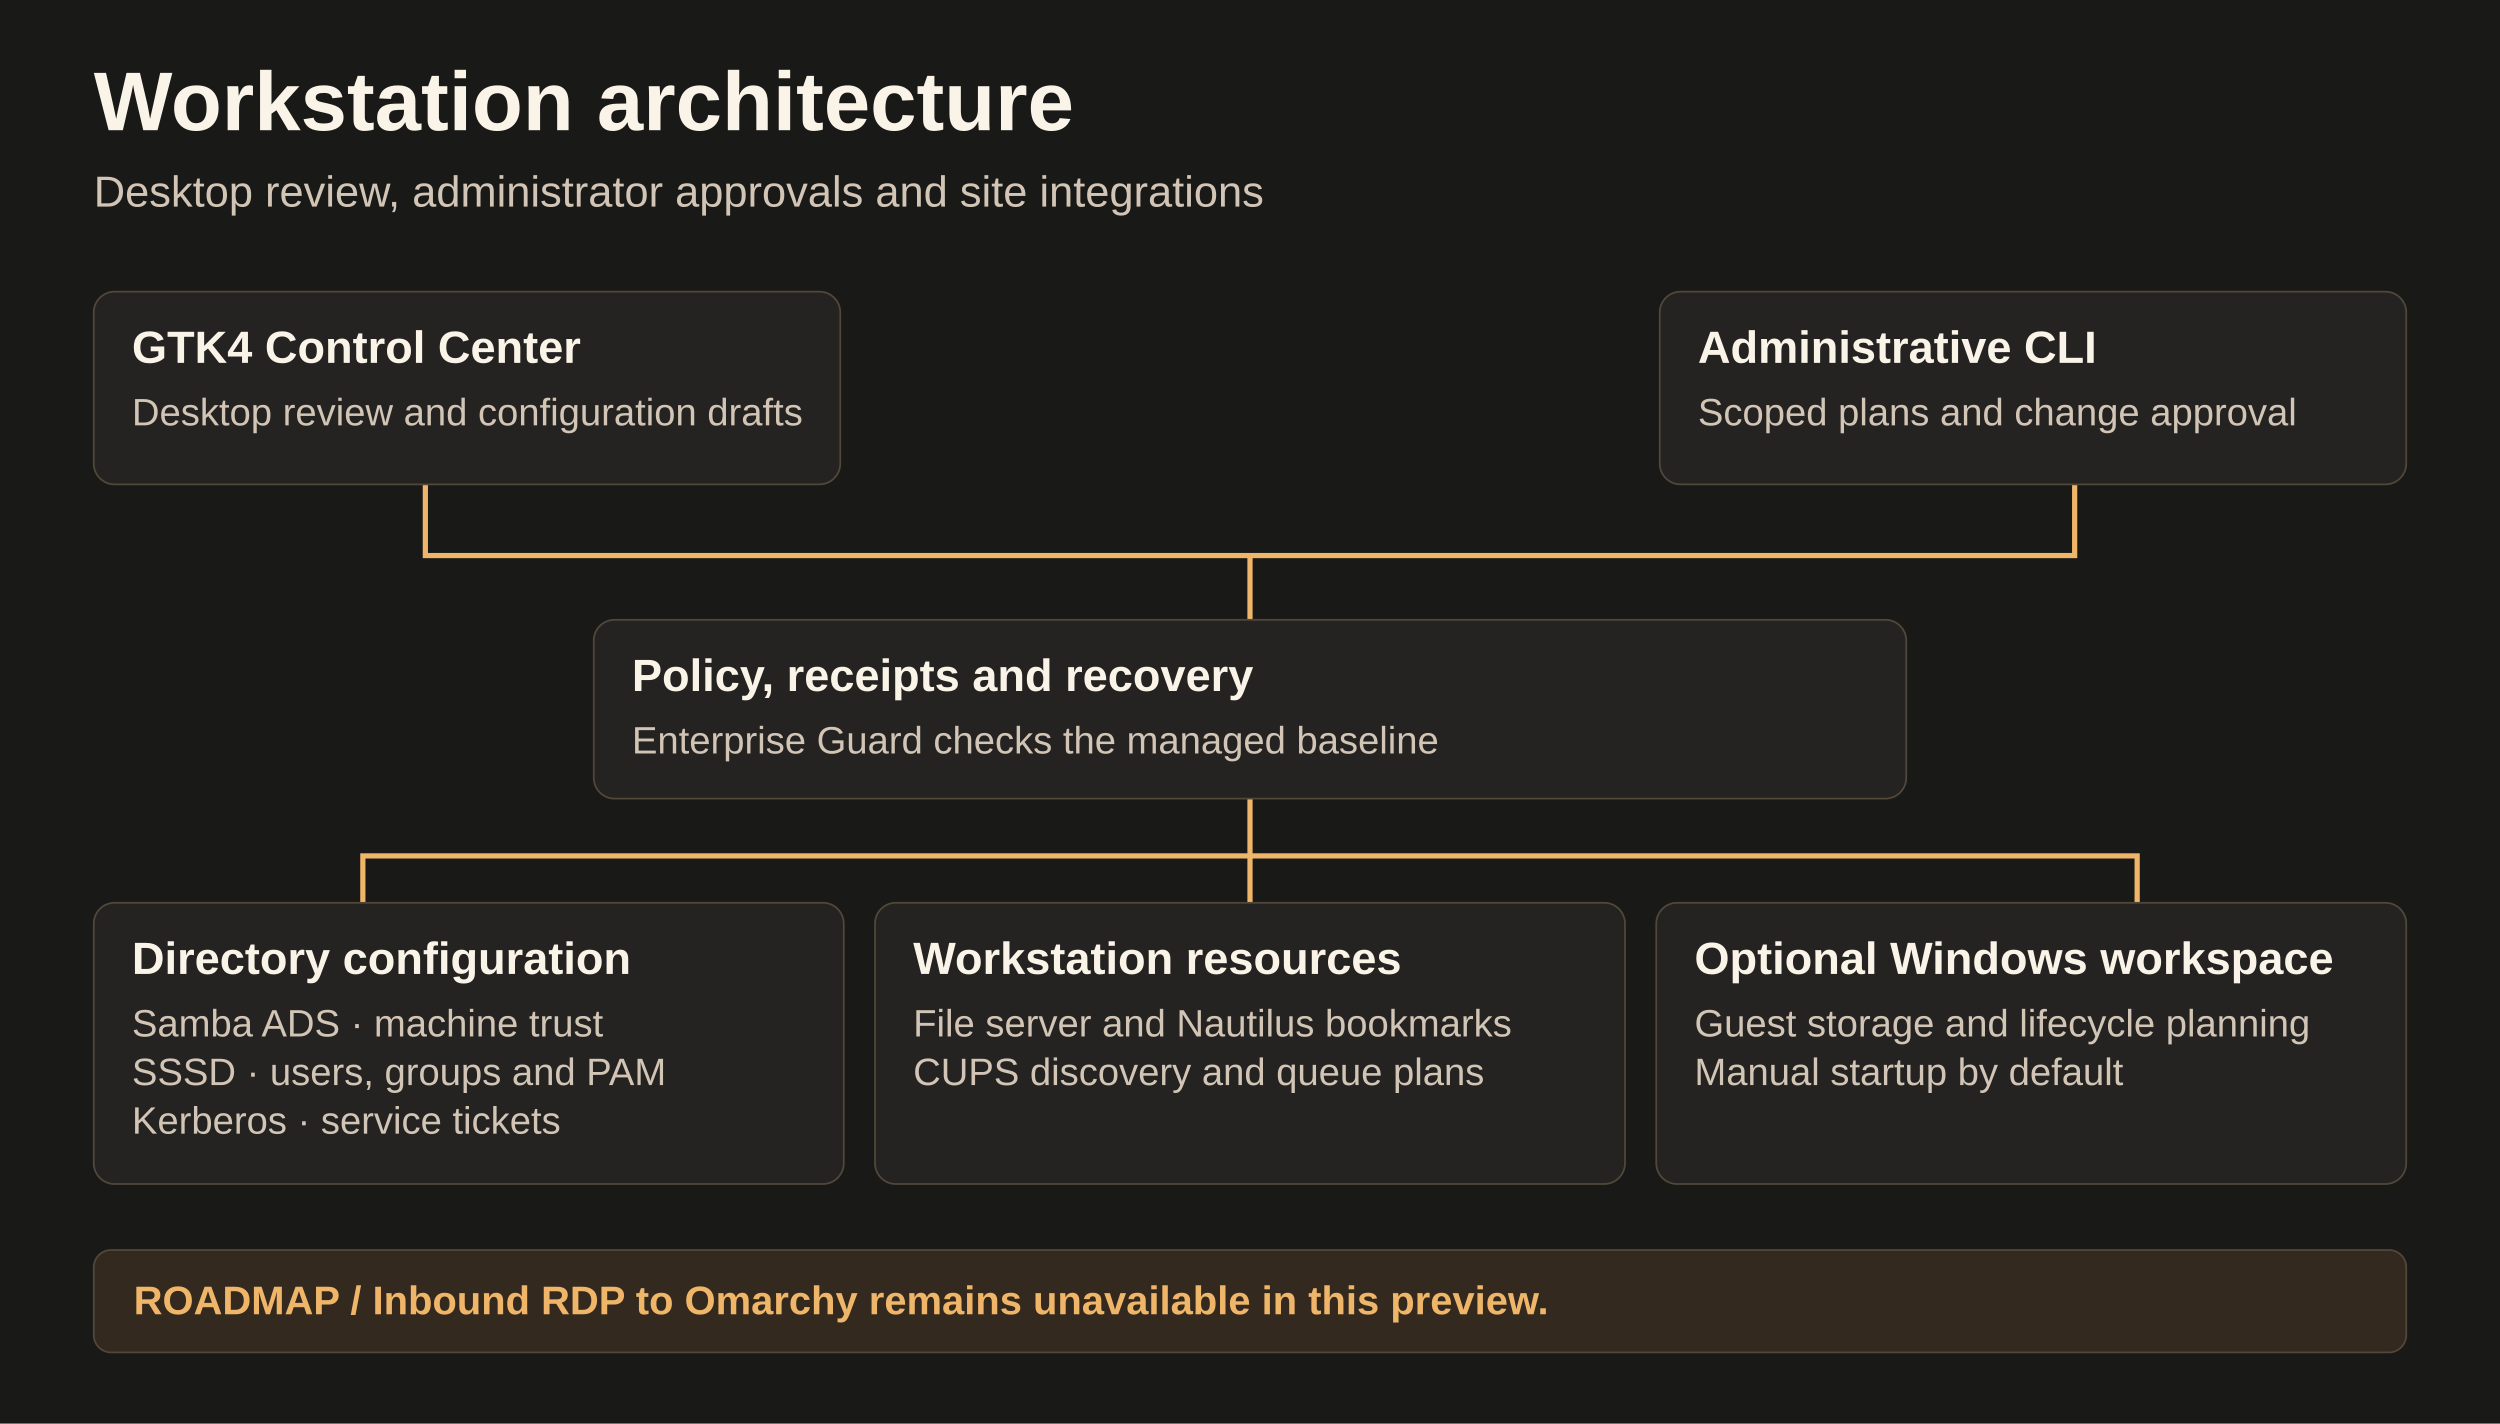
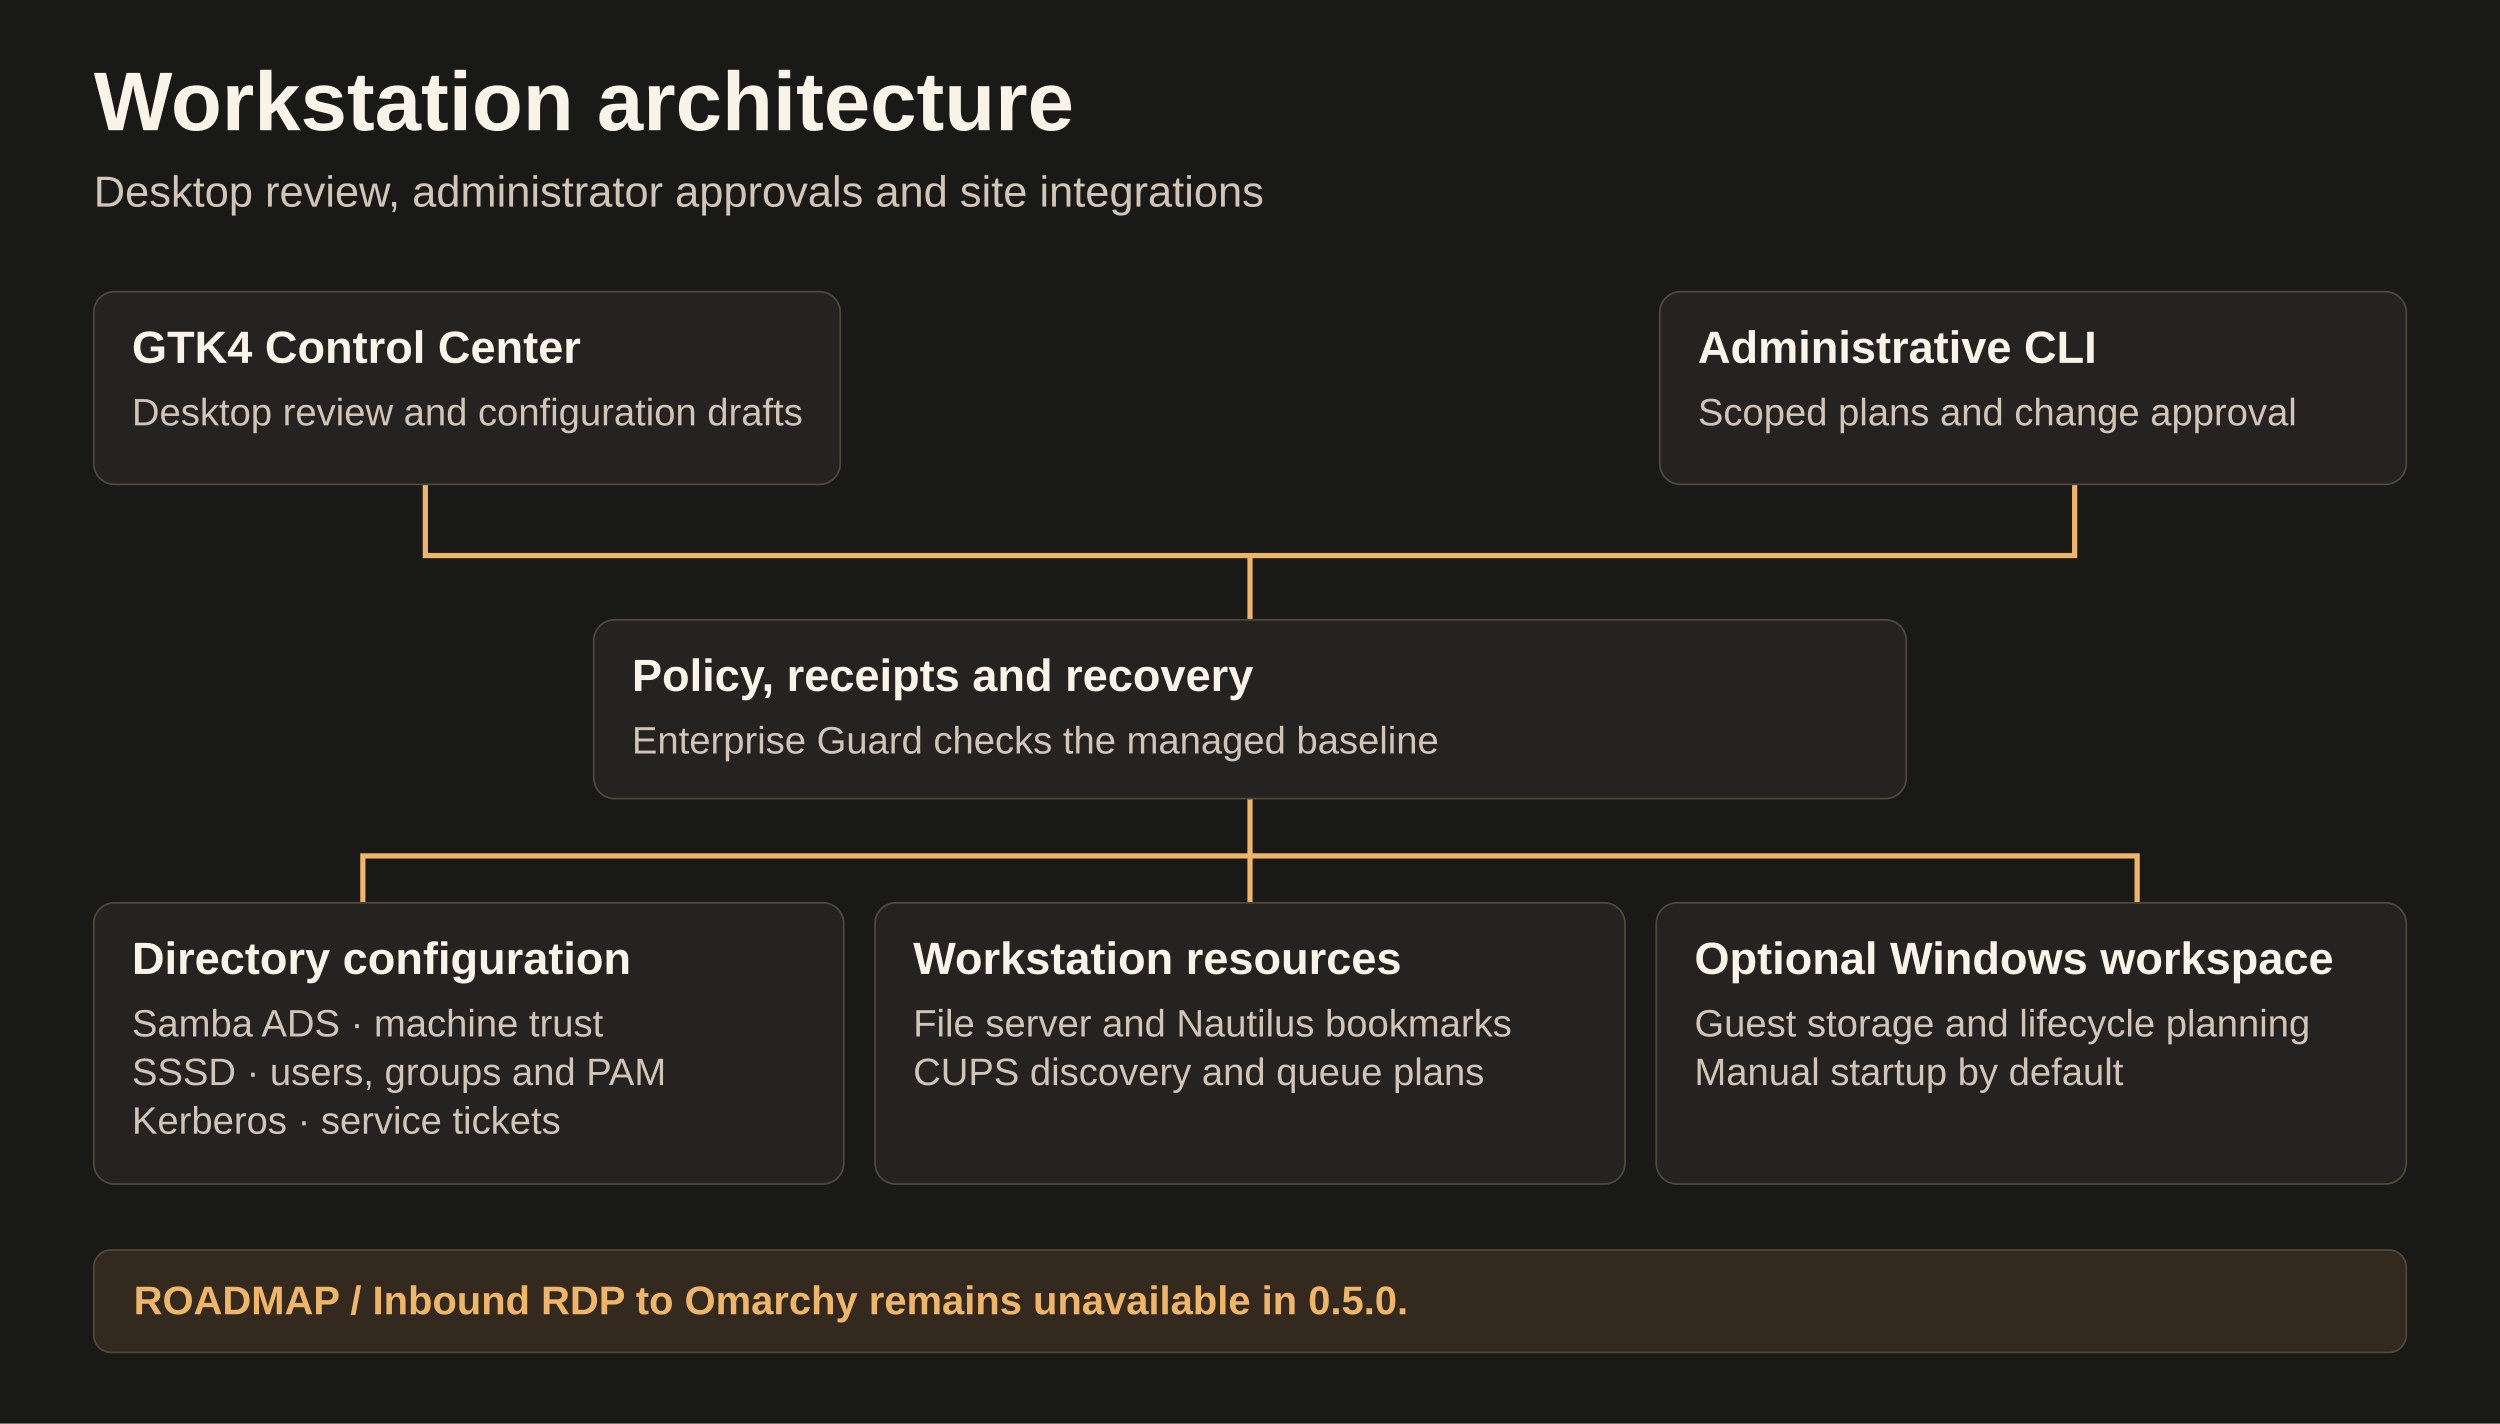
<svg xmlns="http://www.w3.org/2000/svg" viewBox="0 0 1440 820" width="1440" height="820" role="img" aria-labelledby="title">
  <rect x="0" y="0" width="1440" height="820" rx="0" fill="#191918" stroke="none" />
  <text x="54" y="75" fill="#faf3e8" font-family="Liberation Sans, sans-serif" font-size="48" font-weight="700">Workstation architecture</text>
  <text x="54" y="119" fill="#d2c5b6" font-family="Liberation Sans, sans-serif" font-size="25" font-weight="400">Desktop review, administrator approvals and site integrations</text>
  <path d="M245 279V320H720" fill="none" stroke="#efb568" stroke-width="3" />
  <path d="M1195 279V320H720" fill="none" stroke="#efb568" stroke-width="3" />
  <path d="M720 320V357" fill="none" stroke="#efb568" stroke-width="3" />
  <path d="M720 460V493H209V520" fill="none" stroke="#efb568" stroke-width="3" />
  <path d="M720 493V520" fill="none" stroke="#efb568" stroke-width="3" />
  <path d="M720 493H1231V520" fill="none" stroke="#efb568" stroke-width="3" />
  <rect x="54" y="168" width="430" height="111" rx="12" fill="#242321" stroke="#52483a" />
  <text x="76" y="209" fill="#faf3e8" font-family="Liberation Sans, sans-serif" font-size="26" font-weight="700">GTK4 Control Center</text>
  <text x="76" y="245" fill="#d2c5b6" font-family="Liberation Sans, sans-serif" font-size="22" font-weight="400">Desktop review and configuration drafts</text>
  <rect x="956" y="168" width="430" height="111" rx="12" fill="#242321" stroke="#52483a" />
  <text x="978" y="209" fill="#faf3e8" font-family="Liberation Sans, sans-serif" font-size="26" font-weight="700">Administrative CLI</text>
  <text x="978" y="245" fill="#d2c5b6" font-family="Liberation Sans, sans-serif" font-size="22" font-weight="400">Scoped plans and change approval</text>
  <rect x="342" y="357" width="756" height="103" rx="12" fill="#242321" stroke="#52483a" />
  <text x="364" y="398" fill="#faf3e8" font-family="Liberation Sans, sans-serif" font-size="26" font-weight="700">Policy, receipts and recovery</text>
  <text x="364" y="434" fill="#d2c5b6" font-family="Liberation Sans, sans-serif" font-size="22" font-weight="400">Enterprise Guard checks the managed baseline</text>
  <rect x="54" y="520" width="432" height="162" rx="12" fill="#242321" stroke="#52483a" />
  <text x="76" y="561" fill="#faf3e8" font-family="Liberation Sans, sans-serif" font-size="26" font-weight="700">Directory configuration</text>
  <text x="76" y="597" fill="#d2c5b6" font-family="Liberation Sans, sans-serif" font-size="22" font-weight="400">Samba ADS · machine trust</text>
  <text x="76" y="625" fill="#d2c5b6" font-family="Liberation Sans, sans-serif" font-size="22" font-weight="400">SSSD · users, groups and PAM</text>
  <text x="76" y="653" fill="#d2c5b6" font-family="Liberation Sans, sans-serif" font-size="22" font-weight="400">Kerberos · service tickets</text>
  <rect x="504" y="520" width="432" height="162" rx="12" fill="#242321" stroke="#52483a" />
  <text x="526" y="561" fill="#faf3e8" font-family="Liberation Sans, sans-serif" font-size="26" font-weight="700">Workstation resources</text>
  <text x="526" y="597" fill="#d2c5b6" font-family="Liberation Sans, sans-serif" font-size="22" font-weight="400">File server and Nautilus bookmarks</text>
  <text x="526" y="625" fill="#d2c5b6" font-family="Liberation Sans, sans-serif" font-size="22" font-weight="400">CUPS discovery and queue plans</text>
  <rect x="954" y="520" width="432" height="162" rx="12" fill="#242321" stroke="#52483a" />
  <text x="976" y="561" fill="#faf3e8" font-family="Liberation Sans, sans-serif" font-size="26" font-weight="700">Optional Windows workspace</text>
  <text x="976" y="597" fill="#d2c5b6" font-family="Liberation Sans, sans-serif" font-size="22" font-weight="400">Guest storage and lifecycle planning</text>
  <text x="976" y="625" fill="#d2c5b6" font-family="Liberation Sans, sans-serif" font-size="22" font-weight="400">Manual startup by default</text>
  <rect x="54" y="720" width="1332" height="59" rx="10" fill="#33291e" stroke="#52483a" />
-   <text x="77" y="757" fill="#efb568" font-family="Liberation Sans, sans-serif" font-size="23" font-weight="700">ROADMAP   /   Inbound RDP to Omarchy remains unavailable in this preview.</text>
+   <text x="77" y="757" fill="#efb568" font-family="Liberation Sans, sans-serif" font-size="23" font-weight="700">ROADMAP   /   Inbound RDP to Omarchy remains unavailable in 0.5.0.</text>
</svg>
